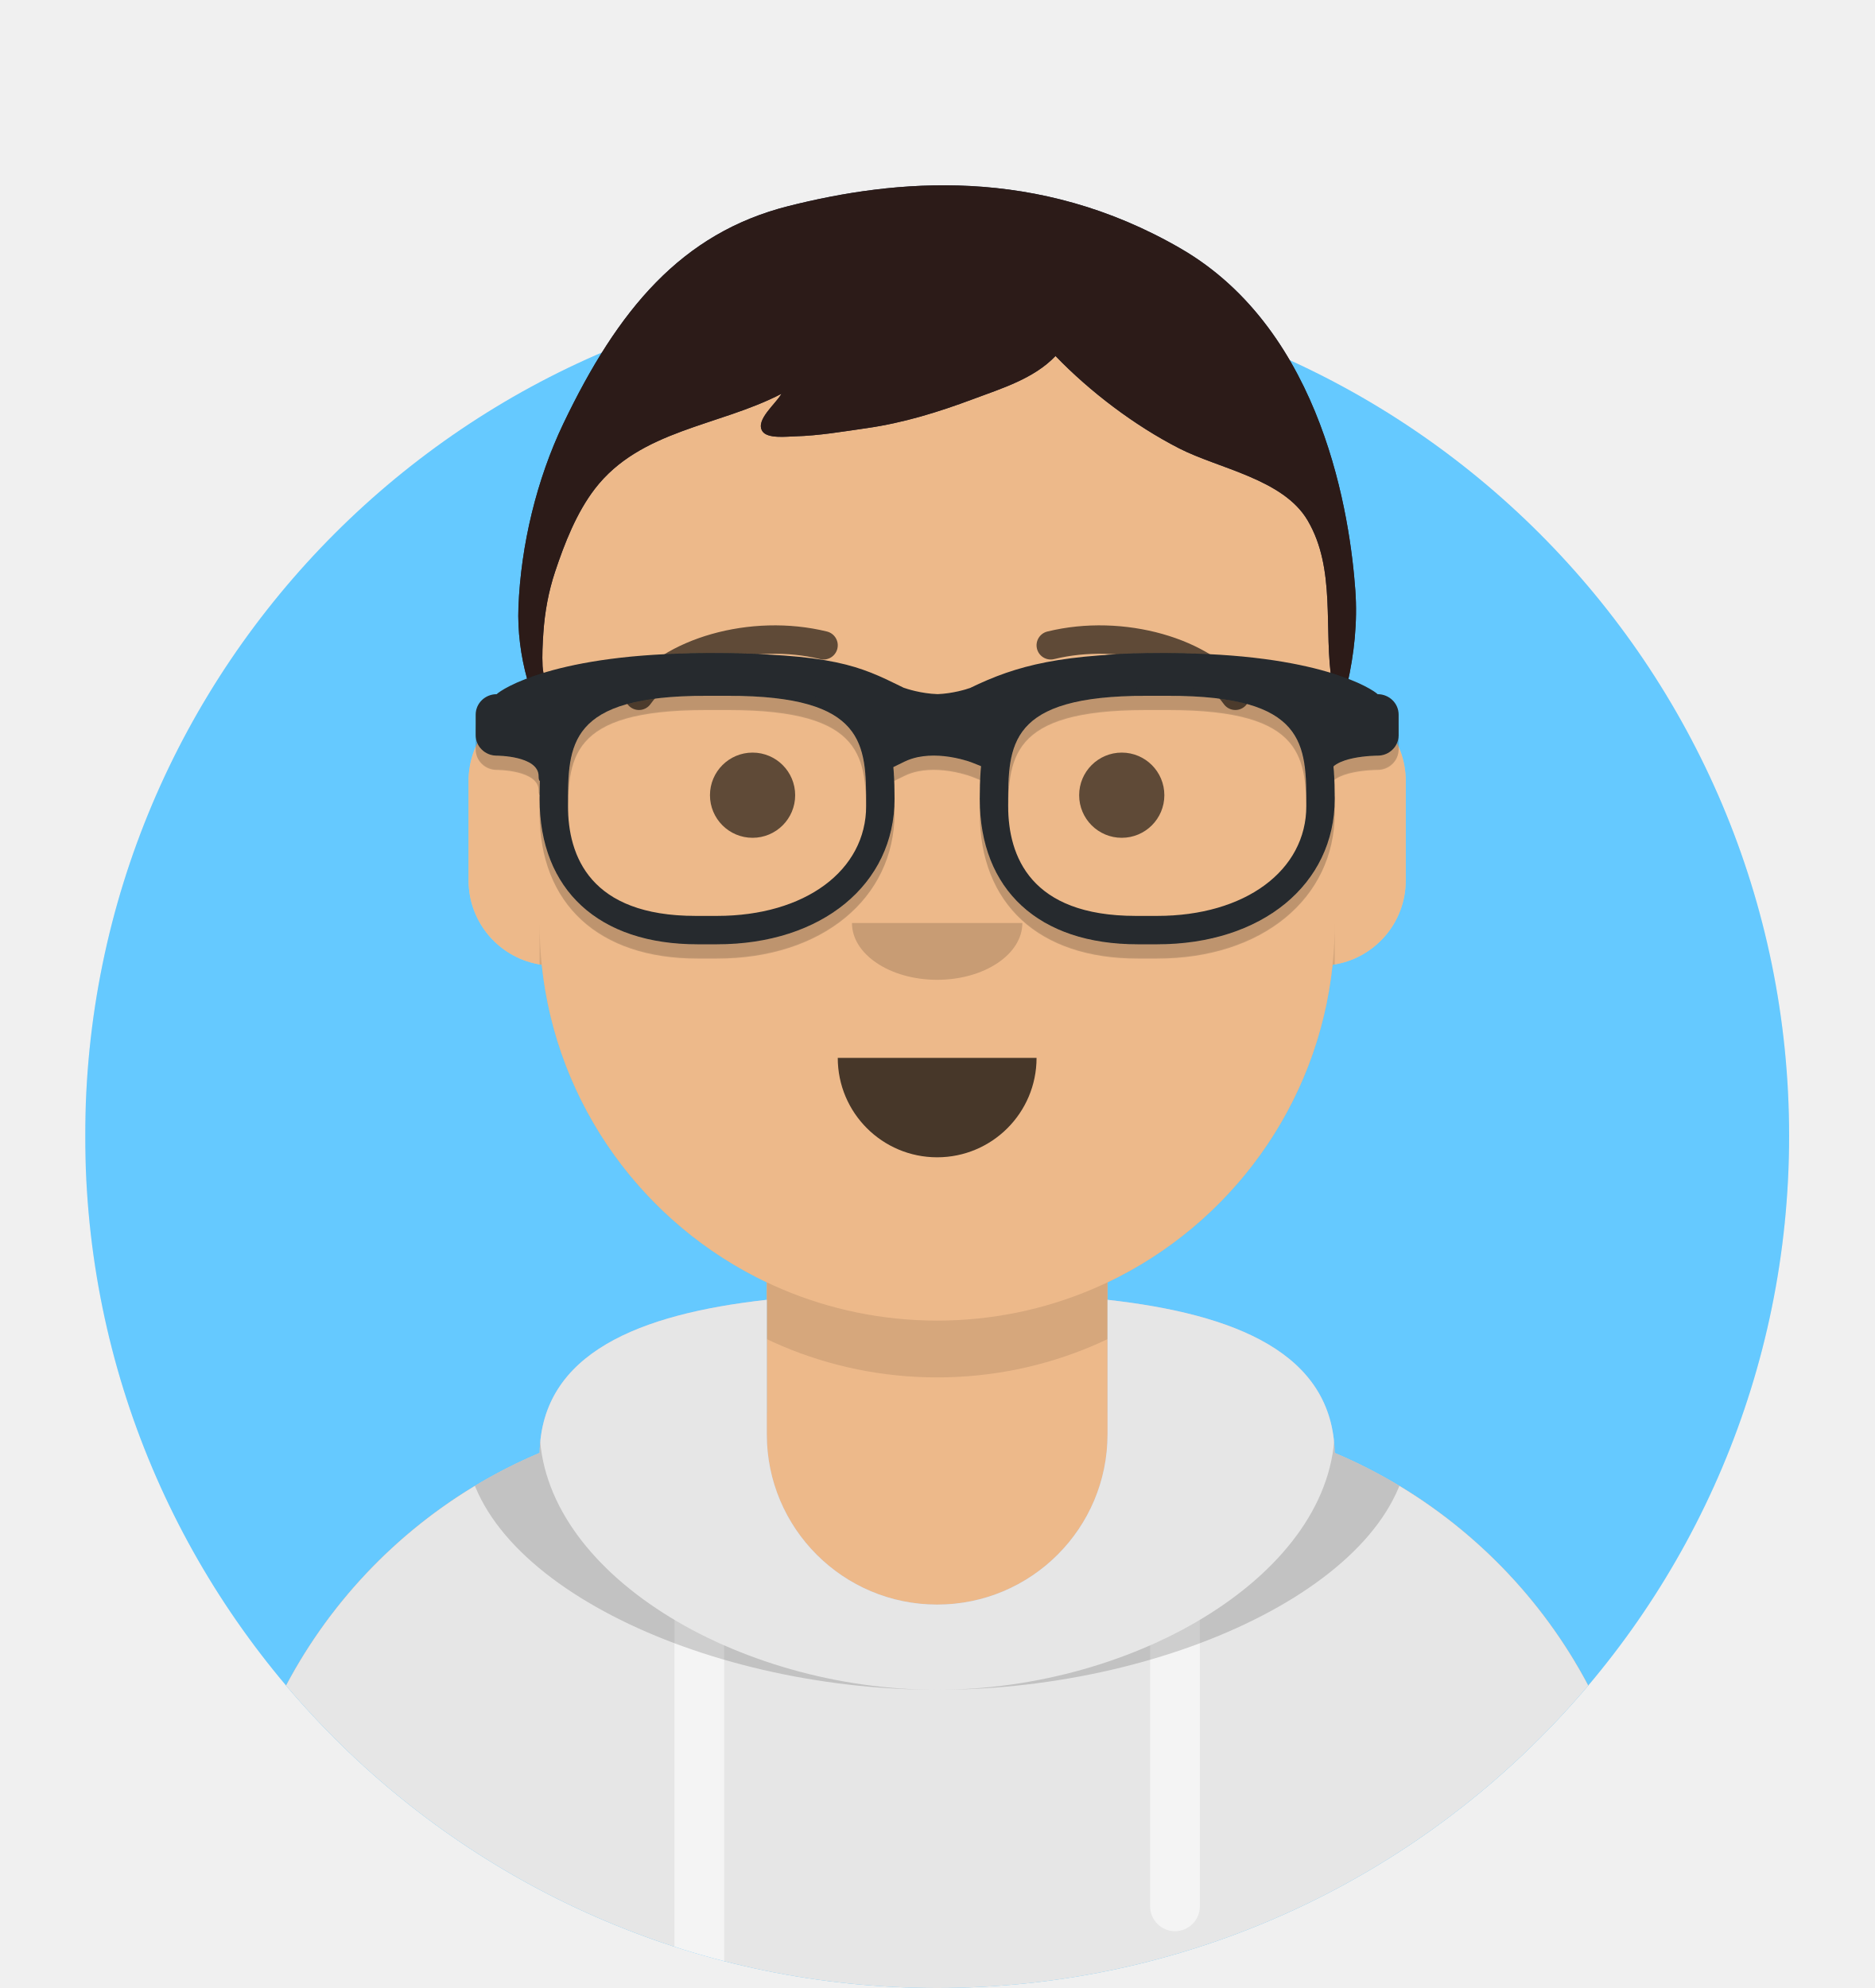
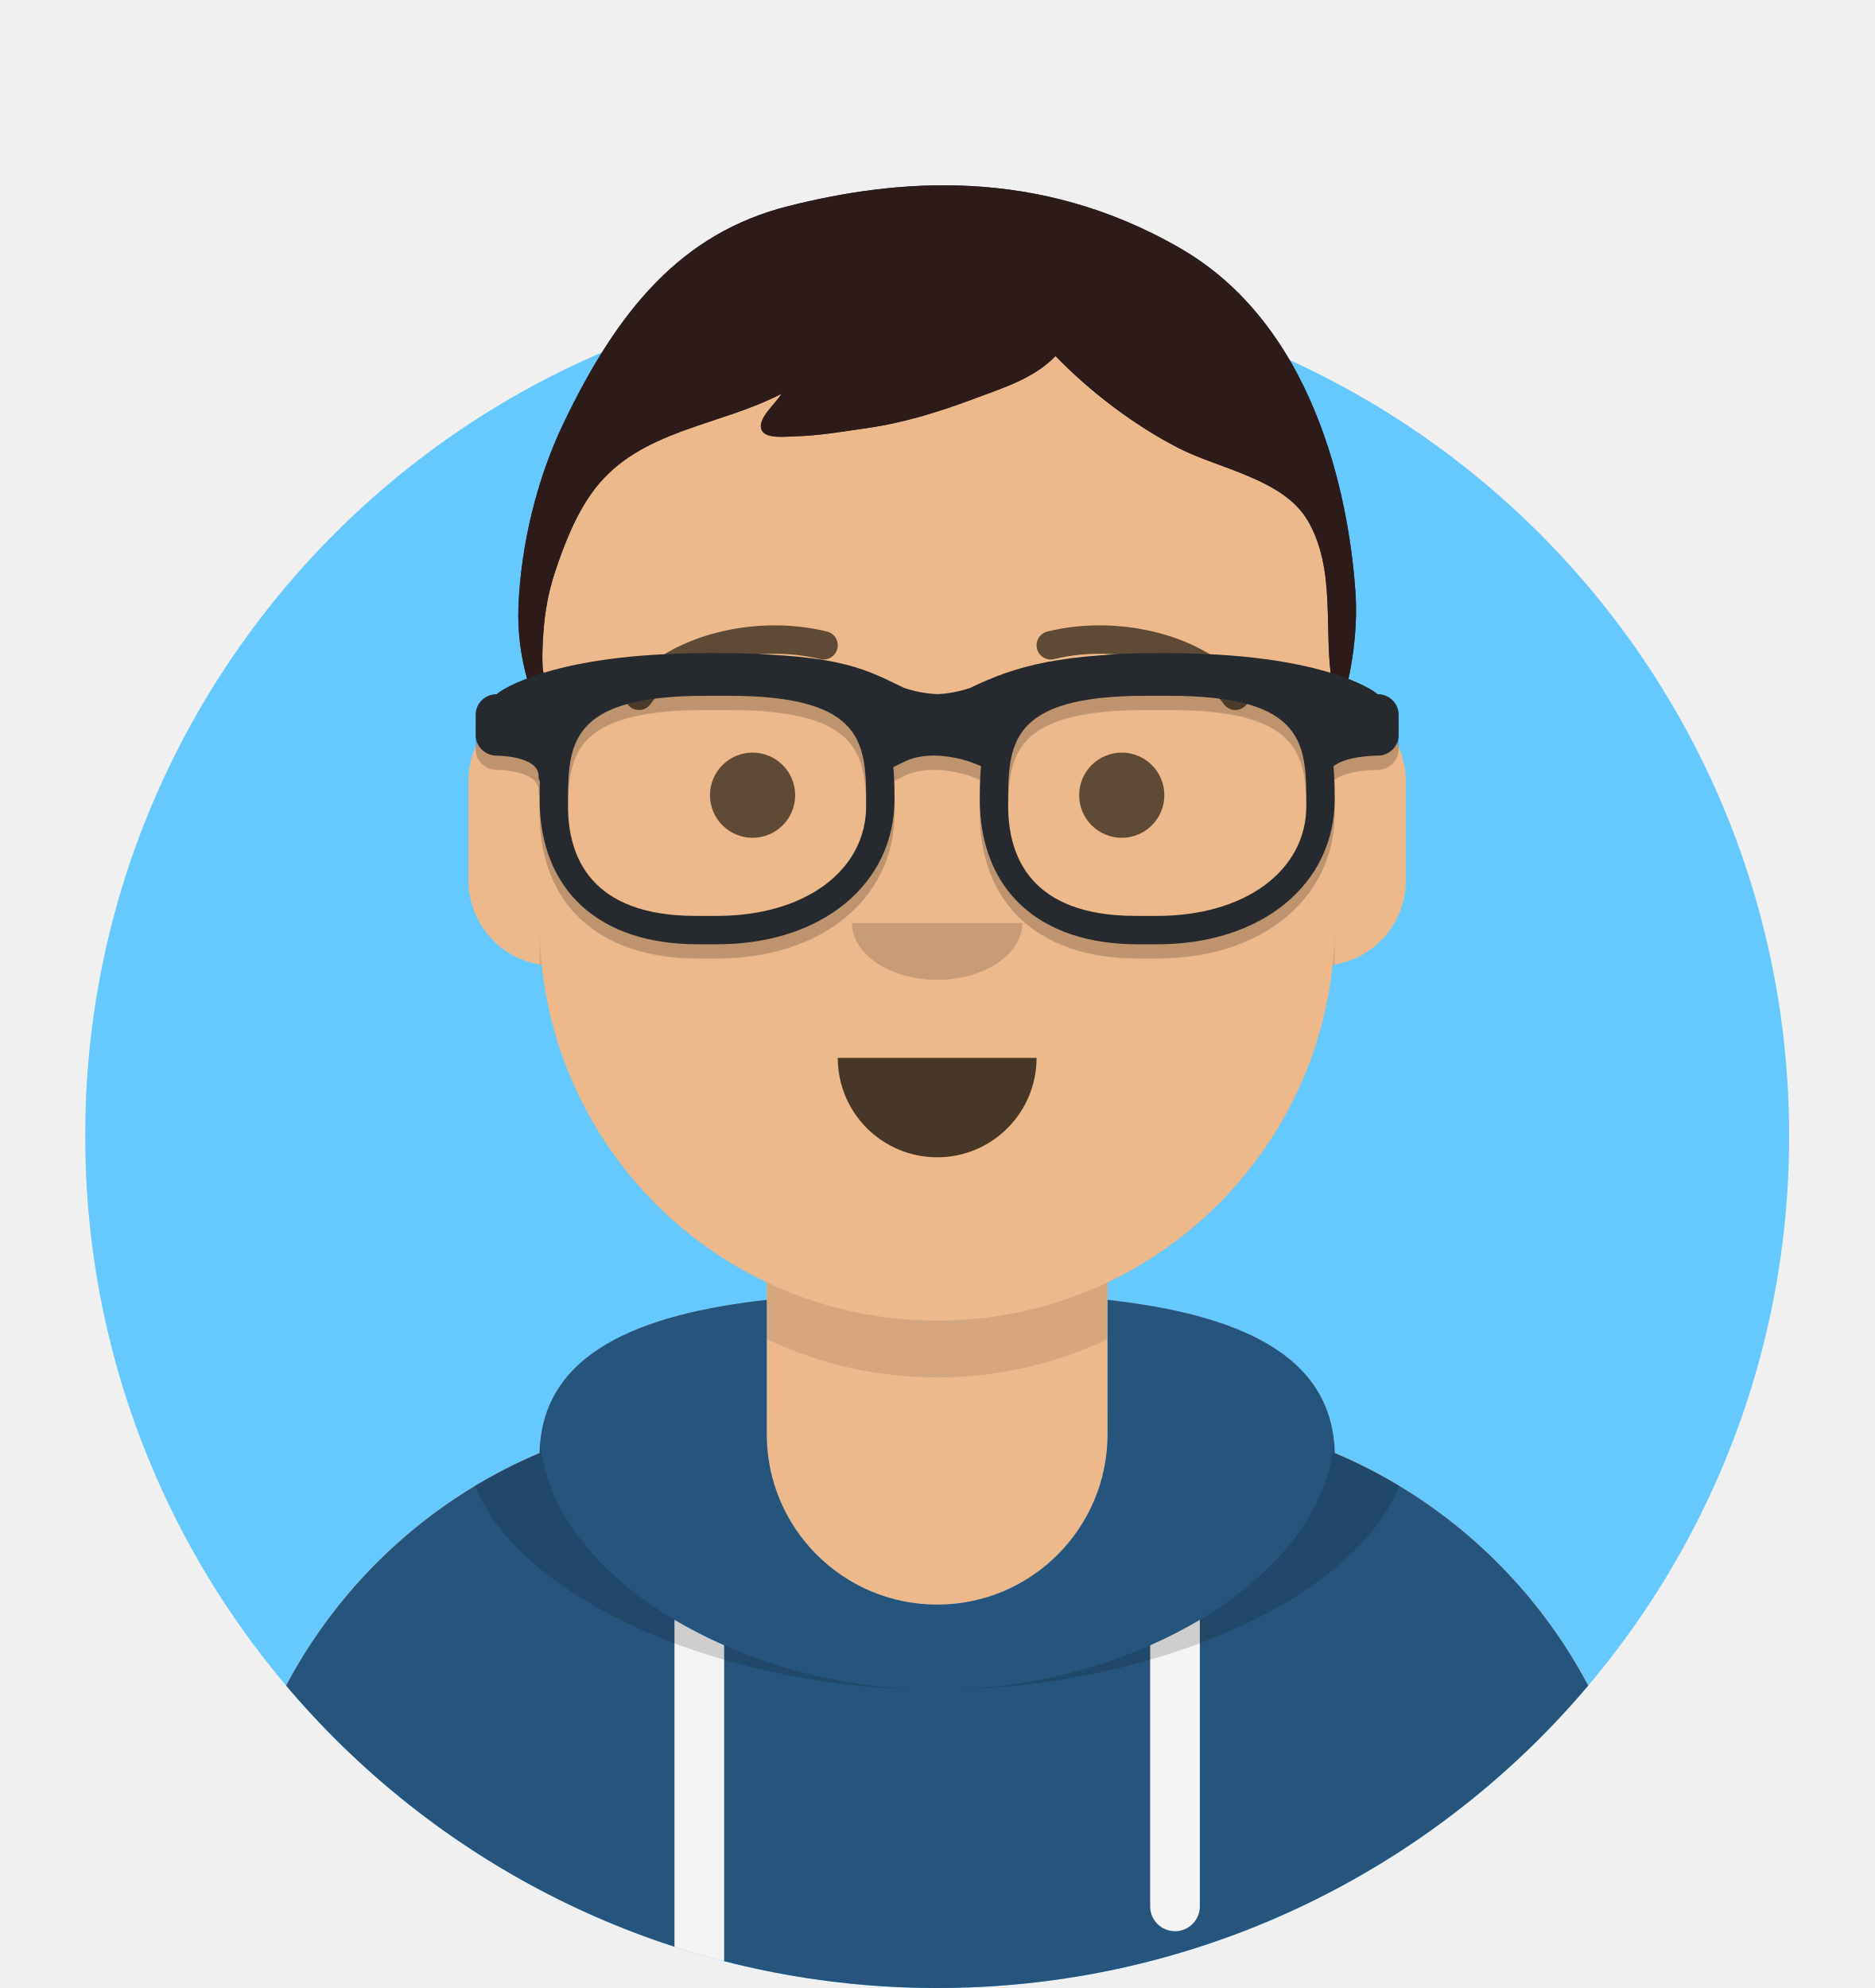
<svg xmlns="http://www.w3.org/2000/svg" xmlns:xlink="http://www.w3.org/1999/xlink" width="264px" height="280px" viewBox="0 0 264 280" version="1.1">
  <defs>
    <circle id="path-1" cx="120" cy="120" r="120" />
    <path d="M12,160 C12,226.274 65.726,280 132,280 C198.274,280 252,226.274 252,160 L264,160 L264,-1.42108547e-14 L-3.19744231e-14,-1.42108547e-14 L-3.19744231e-14,160 L12,160 Z" id="path-3" />
    <path d="M124,144.611 L124,163 L128,163 L128,163 C167.765,163 200,195.235 200,235 L200,244 L0,244 L0,235 C-4.86974701e-15,195.235 32.235,163 72,163 L72,163 L76,163 L76,144.611 C58.763,136.422 46.372,119.687 44.305,99.881 C38.48,99.058 34,94.052 34,88 L34,74 C34,68.054 38.325,63.118 44,62.166 L44,56 L44,56 C44,25.072 69.072,5.68137151e-15 100,0 L100,0 L100,0 C130.928,-5.68137151e-15 156,25.072 156,56 L156,62.166 C161.675,63.118 166,68.054 166,74 L166,88 C166,94.052 161.52,99.058 155.695,99.881 C153.628,119.687 141.237,136.422 124,144.611 Z" id="path-5" />
  </defs>
  <g id="Avataaar" stroke="none" stroke-width="1" fill="none" fill-rule="evenodd">
    <g transform="translate(-825, -1100)" id="Avataaar/Circle">
      <g transform="translate(825, 1100)">
        <g id="Circle" stroke-width="1" fill-rule="evenodd" transform="translate(12, 40)">
          <mask id="mask-2" fill="white">
            <use xlink:href="#path-1" />
          </mask>
          <use id="Circle-Background" fill="#E6E6E6" xlink:href="#path-1" />
          <g id="Color/Palette/Blue-01" mask="url(#mask-2)" fill="#65C9FF">
            <rect id="🖍Color" x="0" y="0" width="240" height="240" />
          </g>
        </g>
        <mask id="mask-4" fill="white">
          <use xlink:href="#path-3" />
        </mask>
        <g id="Mask" />
        <g id="Avataaar" stroke-width="1" fill-rule="evenodd" mask="url(#mask-4)">
          <g id="Body" transform="translate(32, 36)">
            <mask id="mask-6" fill="white">
              <use xlink:href="#path-5" />
            </mask>
            <use fill="#D0C6AC" xlink:href="#path-5" />
            <g id="Skin/👶🏽-03-Brown" mask="url(#mask-6)" fill="#EDB98A">
              <g transform="translate(-32, 0)" id="Color">
                <rect x="0" y="0" width="264" height="244" />
              </g>
            </g>
            <path d="M156,79 L156,102 C156,132.928 130.928,158 100,158 C69.072,158 44,132.928 44,102 L44,79 L44,94 C44,124.928 69.072,150 100,150 C130.928,150 156,124.928 156,94 L156,79 Z" id="Neck-Shadow" fill-opacity="0.1" fill="#000000" mask="url(#mask-6)" />
          </g>
          <g id="Clothing/Hoodie" transform="translate(0, 170)">
            <defs>
-               <path d="M108,13.071 C90.081,15.076 76.28,20.552 76.004,34.645 C50.146,45.568 32,71.165 32,100.999 L32,100.999 L32,110 L232,110 L232,100.999 C232,71.165 213.854,45.568 187.996,34.645 C187.72,20.552 173.919,15.076 156,13.071 L156,32 L156,32 C156,45.255 145.255,56 132,56 L132,56 C118.745,56 108,45.255 108,32 L108,13.071 Z" id="react-path-1" />
+               <path d="M108,13.071 C90.081,15.076 76.28,20.552 76.004,34.645 C50.146,45.568 32,71.165 32,100.999 L32,100.999 L32,110 L232,110 L232,100.999 C232,71.165 213.854,45.568 187.996,34.645 C187.72,20.552 173.919,15.076 156,13.071 L156,32 L156,32 C156,45.255 145.255,56 132,56 L132,56 C118.745,56 108,45.255 108,32 L108,13.071 Z" id="react-path-138" />
            </defs>
-             <mask id="react-mask-2" fill="white">
-               <use xlink:href="#react-path-1" />
+             <mask id="react-mask-139" fill="white">
+               <use xlink:href="#react-path-138" />
            </mask>
-             <use id="Hoodie" fill="#B7C1DB" fill-rule="evenodd" xlink:href="#react-path-1" />
-             <g id="Color/Palette/Gray-01" mask="url(#react-mask-2)" fill-rule="evenodd" fill="#E6E6E6">
+             <use id="Hoodie" fill="#B7C1DB" fill-rule="evenodd" xlink:href="#react-path-138" />
+             <g id="Color/Palette/Gray-01" mask="url(#react-mask-139)" fill-rule="evenodd" fill="#25557C">
              <rect id="🖍Color" x="0" y="0" width="264" height="110" />
            </g>
-             <path d="M102,61.739 L102,110 L95,110 L95,58.15 C97.204,59.46 99.547,60.661 102,61.739 Z M169,58.15 L169,98.5 C169,100.433 167.433,102 165.5,102 C163.567,102 162,100.433 162,98.5 L162,61.739 C164.453,60.661 166.796,59.46 169,58.15 Z" id="Straps" fill="#F4F4F4" fill-rule="evenodd" mask="url(#react-mask-2)" />
-             <path d="M90.96,12.724 C75.909,15.571 65.5,21.243 65.5,32.308 C65.5,52.02 98.538,68 132,68 C165.462,68 198.5,52.02 198.5,32.308 C198.5,21.243 188.091,15.571 173.04,12.724 C182.125,16.074 188,21.706 188,31.077 C188,51.469 160.179,68 132,68 C103.821,68 76,51.469 76,31.077 C76,21.706 81.875,16.074 90.96,12.724 Z" id="Shadow" fill-opacity="0.16" fill="#000000" fill-rule="evenodd" mask="url(#react-mask-2)" />
+             <path d="M102,61.739 L102,110 L95,110 L95,58.15 C97.204,59.46 99.547,60.661 102,61.739 Z M169,58.15 L169,98.5 C169,100.433 167.433,102 165.5,102 C163.567,102 162,100.433 162,98.5 L162,61.739 C164.453,60.661 166.796,59.46 169,58.15 Z" id="Straps" fill="#F4F4F4" fill-rule="evenodd" mask="url(#react-mask-139)" />
+             <path d="M90.96,12.724 C75.909,15.571 65.5,21.243 65.5,32.308 C65.5,52.02 98.538,68 132,68 C165.462,68 198.5,52.02 198.5,32.308 C198.5,21.243 188.091,15.571 173.04,12.724 C182.125,16.074 188,21.706 188,31.077 C188,51.469 160.179,68 132,68 C103.821,68 76,51.469 76,31.077 C76,21.706 81.875,16.074 90.96,12.724 Z" id="Shadow" fill-opacity="0.16" fill="#000000" fill-rule="evenodd" mask="url(#react-mask-139)" />
          </g>
          <g id="Face" transform="translate(76, 82)" fill="#000000">
            <g id="Mouth/Default" transform="translate(2, 52)" fill-opacity="0.7">
              <path d="M40,15 C40,22.732 46.268,29 54,29 L54,29 C61.732,29 68,22.732 68,15" id="Mouth" />
            </g>
            <g id="Nose/Default" transform="translate(28, 40)" fill-opacity="0.16">
              <path d="M16,8 C16,12.418 21.373,16 28,16 L28,16 C34.627,16 40,12.418 40,8" id="Nose" />
            </g>
            <g id="Eyes/Default-😀" transform="translate(0, 8)" fill-opacity="0.6">
              <circle id="Eye" cx="30" cy="22" r="6" />
              <circle id="Eye" cx="82" cy="22" r="6" />
            </g>
            <g id="Eyebrow/Outline/Default" fill-opacity="0.6">
              <g id="I-Browse" transform="translate(12, 6)">
                <path d="M3.63,11.159 C7.545,5.65 18.278,2.561 27.523,4.831 C28.596,5.095 29.679,4.439 29.942,3.366 C30.206,2.293 29.55,1.21 28.477,0.947 C17.74,-1.69 5.312,1.887 0.37,8.841 C-0.27,9.742 -0.059,10.99 0.841,11.63 C1.742,12.27 2.99,12.059 3.63,11.159 Z" id="Eyebrow" fill-rule="nonzero" />
                <path d="M61.63,11.159 C65.545,5.65 76.278,2.561 85.523,4.831 C86.596,5.095 87.679,4.439 87.942,3.366 C88.206,2.293 87.55,1.21 86.477,0.947 C75.74,-1.69 63.312,1.887 58.37,8.841 C57.73,9.742 57.941,10.99 58.841,11.63 C59.742,12.27 60.99,12.059 61.63,11.159 Z" id="Eyebrow" fill-rule="nonzero" transform="translate(73.00015, 6.039198) scale(-1, 1) translate(-73.00015, -6.039198) " />
              </g>
            </g>
          </g>
          <g id="Top" stroke-width="1" fill-rule="evenodd">
            <defs>
-               <rect id="react-path-7" x="0" y="0" width="264" height="280" />
-               <path d="M167.309,35.006 C147.121,23.307 127.129,25.222 112.037,29.03 C96.945,32.838 88.017,43.651 80.357,59.648 C76.596,67.503 74.366,76.791 74.023,85.481 C73.888,88.893 74.348,92.415 75.268,95.7 C75.605,96.906 77.423,101.087 77.922,97.709 C78.089,96.584 77.48,95.033 77.422,93.838 C77.344,92.269 77.427,90.681 77.534,89.115 C77.734,86.187 78.256,83.315 79.185,80.525 C80.512,76.537 82.201,72.213 84.787,68.848 C91.188,60.521 102.269,60.046 111.066,55.464 C110.303,56.869 107.36,59.143 108.379,60.727 C109.084,61.821 111.749,61.489 113.022,61.454 C116.371,61.362 119.735,60.78 123.043,60.307 C128.256,59.562 133.141,58.052 138.047,56.218 C142.063,54.716 146.65,53.326 149.669,50.14 C154.54,55.188 160.81,59.935 167.07,63.143 C172.688,66.022 181.749,67.461 185.183,73.301 C189.248,80.215 187.378,88.707 188.619,96.201 C189.091,99.05 190.164,98.987 190.751,96.438 C191.748,92.108 192.219,87.61 191.902,83.159 C191.184,73.111 187.497,46.706 167.309,35.006 Z" id="react-path-6" />
-               <filter x="-0.8%" y="-2.0%" width="101.5%" height="108.0%" filterUnits="objectBoundingBox" id="react-filter-3">
+               <rect id="react-path-91" x="0" y="0" width="264" height="280" />
+               <path d="M167.309,35.006 C147.121,23.307 127.129,25.222 112.037,29.03 C96.945,32.838 88.017,43.651 80.357,59.648 C76.596,67.503 74.366,76.791 74.023,85.481 C73.888,88.893 74.348,92.415 75.268,95.7 C75.605,96.906 77.423,101.087 77.922,97.709 C78.089,96.584 77.48,95.033 77.422,93.838 C77.344,92.269 77.427,90.681 77.534,89.115 C77.734,86.187 78.256,83.315 79.185,80.525 C80.512,76.537 82.201,72.213 84.787,68.848 C91.188,60.521 102.269,60.046 111.066,55.464 C110.303,56.869 107.36,59.143 108.379,60.727 C109.084,61.821 111.749,61.489 113.022,61.454 C116.371,61.362 119.735,60.78 123.043,60.307 C128.256,59.562 133.141,58.052 138.047,56.218 C142.063,54.716 146.65,53.326 149.669,50.14 C154.54,55.188 160.81,59.935 167.07,63.143 C172.688,66.022 181.749,67.461 185.183,73.301 C189.248,80.215 187.378,88.707 188.619,96.201 C189.091,99.05 190.164,98.987 190.751,96.438 C191.748,92.108 192.219,87.61 191.902,83.159 C191.184,73.111 187.497,46.706 167.309,35.006 Z" id="react-path-90" />
+               <filter x="-0.8%" y="-2.0%" width="101.5%" height="108.0%" filterUnits="objectBoundingBox" id="react-filter-87">
                <feOffset dx="0" dy="2" in="SourceAlpha" result="shadowOffsetOuter1" />
                <feColorMatrix values="0 0 0 0 0   0 0 0 0 0   0 0 0 0 0  0 0 0 0.16 0" type="matrix" in="shadowOffsetOuter1" result="shadowMatrixOuter1" />
                <feMerge>
                  <feMergeNode in="shadowMatrixOuter1" />
                  <feMergeNode in="SourceGraphic" />
                </feMerge>
              </filter>
            </defs>
-             <mask id="react-mask-5" fill="white">
-               <use xlink:href="#react-path-7" />
+             <mask id="react-mask-89" fill="white">
+               <use xlink:href="#react-path-91" />
            </mask>
            <g id="Mask" />
-             <g id="Top/Short-Hair/Short-Round" mask="url(#react-mask-5)">
+             <g id="Top/Short-Hair/Short-Round" mask="url(#react-mask-89)">
              <g transform="translate(-1, 0)">
-                 <mask id="react-mask-4" fill="white">
-                   <use xlink:href="#react-path-6" />
+                 <mask id="react-mask-88" fill="white">
+                   <use xlink:href="#react-path-90" />
                </mask>
-                 <use id="Short-Hair" stroke="none" fill="#28354B" fill-rule="evenodd" xlink:href="#react-path-6" />
-                 <g id="Skin/👶🏽-03-Brown" mask="url(#react-mask-4)" fill="#2C1B18">
+                 <use id="Short-Hair" stroke="none" fill="#28354B" fill-rule="evenodd" xlink:href="#react-path-90" />
+                 <g id="Skin/👶🏽-03-Brown" mask="url(#react-mask-88)" fill="#2C1B18">
                  <g transform="translate(0, 0) " id="Color">
                    <rect x="0" y="0" width="264" height="280" />
                  </g>
                </g>
                <g id="Top/_Resources/Prescription-02" fill="none" transform="translate(62, 85)" stroke-width="1">
                  <defs>
-                     <filter x="-0.8%" y="-2.4%" width="101.5%" height="109.8%" filterUnits="objectBoundingBox" id="react-filter-8">
+                     <filter x="-0.8%" y="-2.4%" width="101.5%" height="109.8%" filterUnits="objectBoundingBox" id="react-filter-107">
                      <feOffset dx="0" dy="2" in="SourceAlpha" result="shadowOffsetOuter1" />
                      <feColorMatrix values="0 0 0 0 0   0 0 0 0 0   0 0 0 0 0  0 0 0 0.2 0" type="matrix" in="shadowOffsetOuter1" result="shadowMatrixOuter1" />
                      <feMerge>
                        <feMergeNode in="shadowMatrixOuter1" />
                        <feMergeNode in="SourceGraphic" />
                      </feMerge>
                    </filter>
                  </defs>
-                   <g id="Wayfarers" filter="url(#react-filter-8)" transform="translate(6, 7)" fill="#252C2F">
+                   <g id="Wayfarers" filter="url(#react-filter-107)" transform="translate(6, 7)" fill="#252C2F">
                    <path d="M34,41 L31.242,41 C17.315,41 9,33.336 9,20.5 C9,10.127 10.817,0 32.53,0 L35.47,0 C57.183,0 59,10.127 59,20.5 C59,32.569 48.721,41 34,41 Z M32.385,6 C13,6 13,12.841 13,21.502 C13,28.572 16.116,37 30.971,37 L34,37 C46.365,37 55,30.627 55,21.502 C55,12.841 55,6 35.615,6 L32.385,6 Z" id="Left" fill-rule="nonzero" />
                    <path d="M96,41 L93.242,41 C79.315,41 71,33.336 71,20.5 C71,10.127 72.817,0 94.53,0 L97.47,0 C119.183,0 121,10.127 121,20.5 C121,32.569 110.721,41 96,41 Z M94.385,6 C75,6 75,12.841 75,21.502 C75,28.572 78.119,37 92.971,37 L96,37 C108.365,37 117,30.627 117,21.502 C117,12.841 117,6 97.615,6 L94.385,6 Z" id="Right" fill-rule="nonzero" />
                    <path d="M2.955,5.772 C3.646,5.096 11.21,0 32.5,0 C50.351,0 54.13,1.853 59.85,4.652 L60.269,4.859 C60.667,4.999 62.7,5.69 65.079,5.766 C67.246,5.673 69.1,5.085 69.642,4.897 C76.17,1.722 82.561,0 97.5,0 C118.79,0 126.354,5.096 127.045,5.772 C128.679,5.772 130,7.062 130,8.657 L130,11.543 C130,13.139 128.679,14.429 127.045,14.429 C127.045,14.429 120.144,14.429 120.144,17.315 C120.144,20.2 118.182,13.139 118.182,11.543 L118.182,8.732 C114.579,7.353 108.128,4.786 97.5,4.786 C85.658,4.786 79.761,6.886 74.702,8.971 L74.759,9.108 L74.756,11.094 L72.539,16.444 L69.8,15.361 C69.556,15.264 69.028,15.09 68.296,14.91 C66.256,14.407 64.159,14.254 62.304,14.634 C61.624,14.774 60.992,14.984 60.413,15.267 L57.77,16.558 L55.127,11.396 L55.244,9.102 L55.325,8.907 C50.962,6.874 46.939,4.786 32.5,4.786 C21.872,4.786 15.422,7.352 11.818,8.731 L11.818,11.543 C11.818,13.139 8.864,20.2 8.864,17.315 C8.864,14.429 2.955,14.429 2.955,14.429 C1.324,14.429 0,13.139 0,11.543 L0,8.657 C0,7.062 1.324,5.772 2.955,5.772 Z" id="Stuff" fill-rule="nonzero" />
                  </g>
                </g>
              </g>
            </g>
          </g>
        </g>
      </g>
    </g>
  </g>
</svg>
